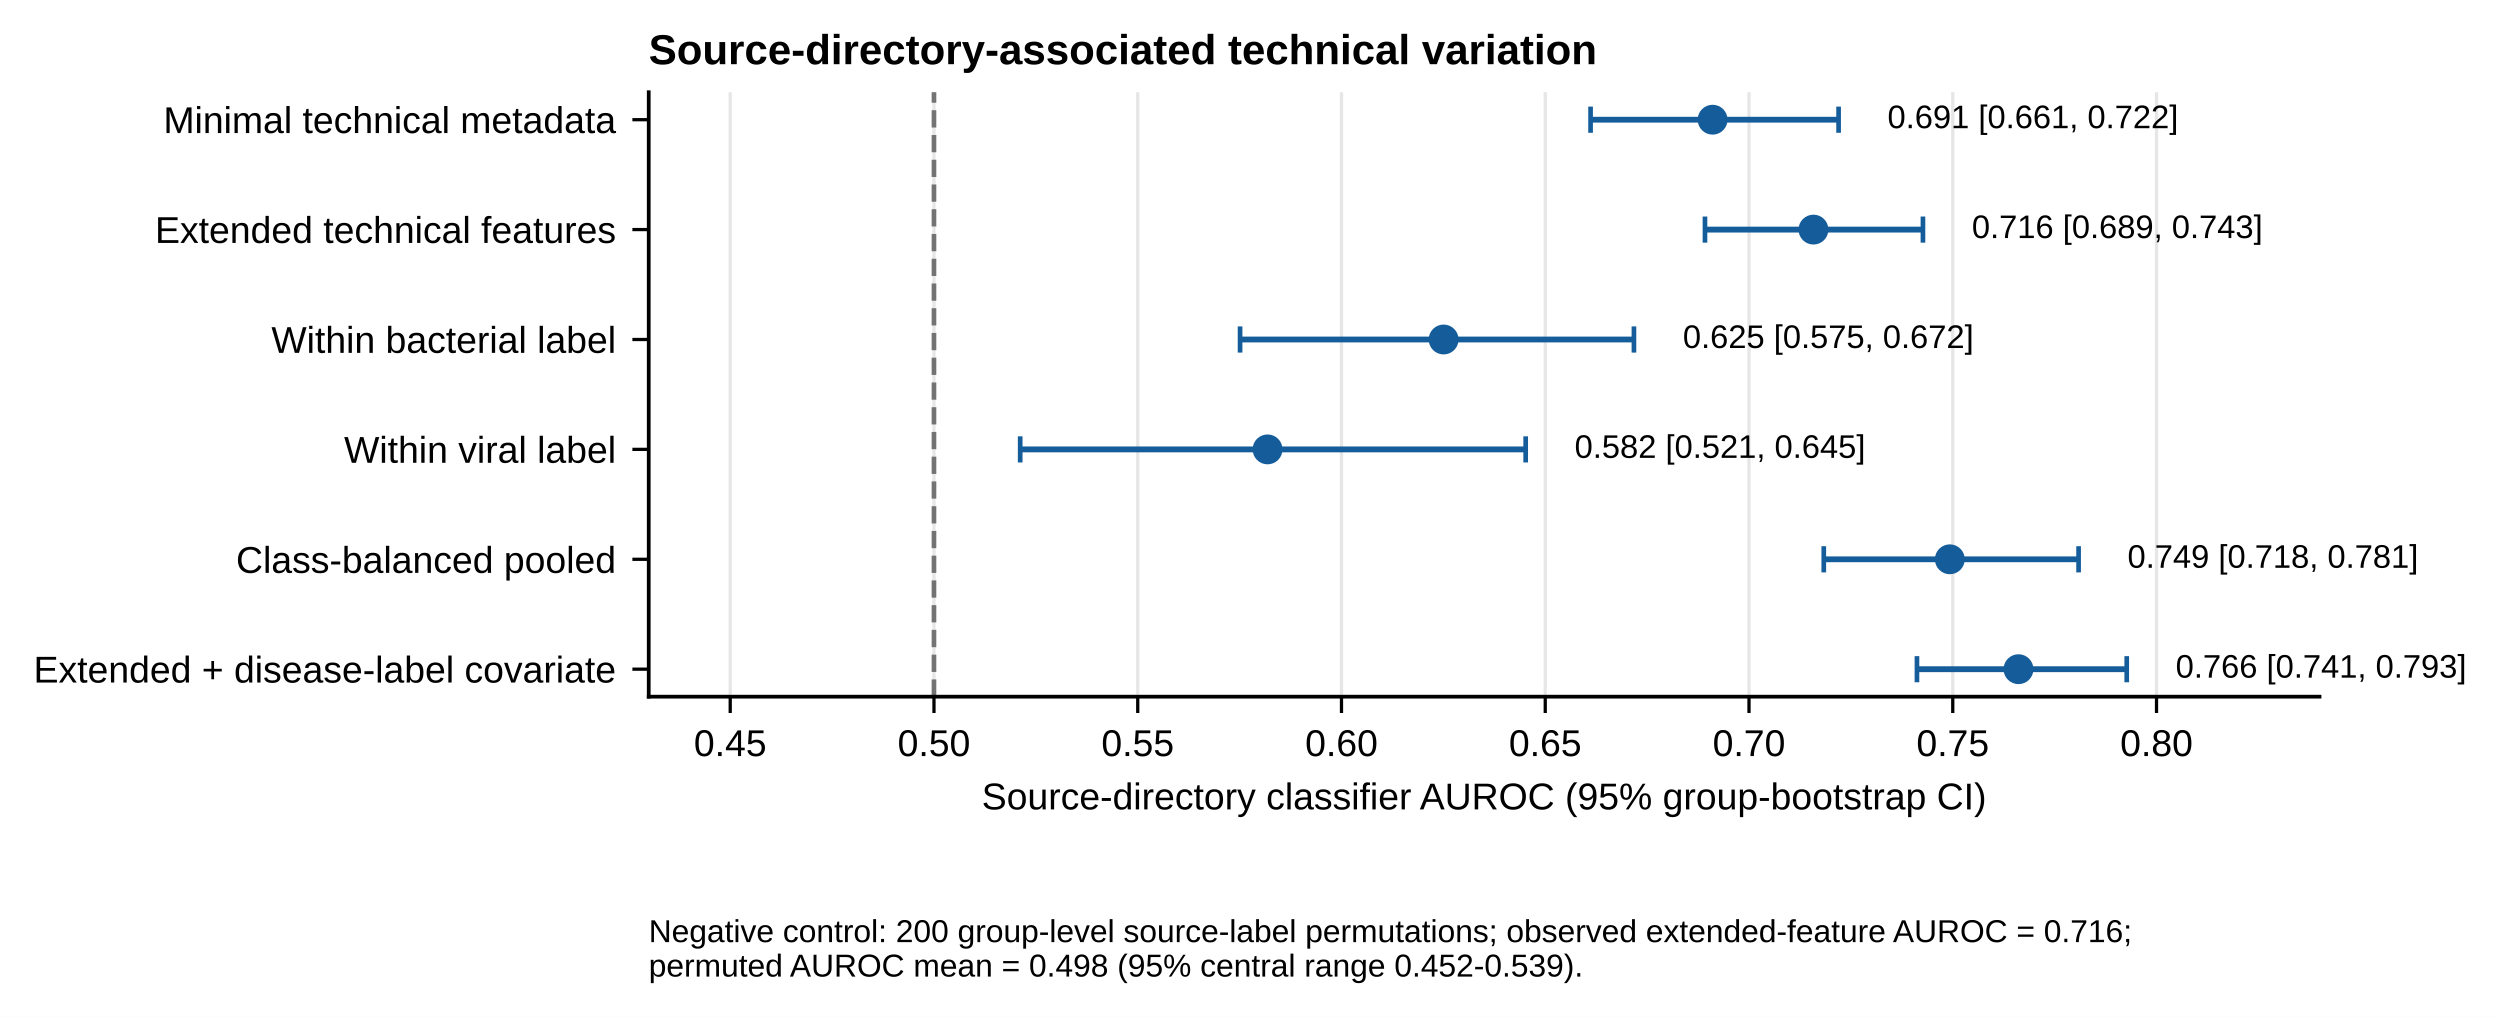
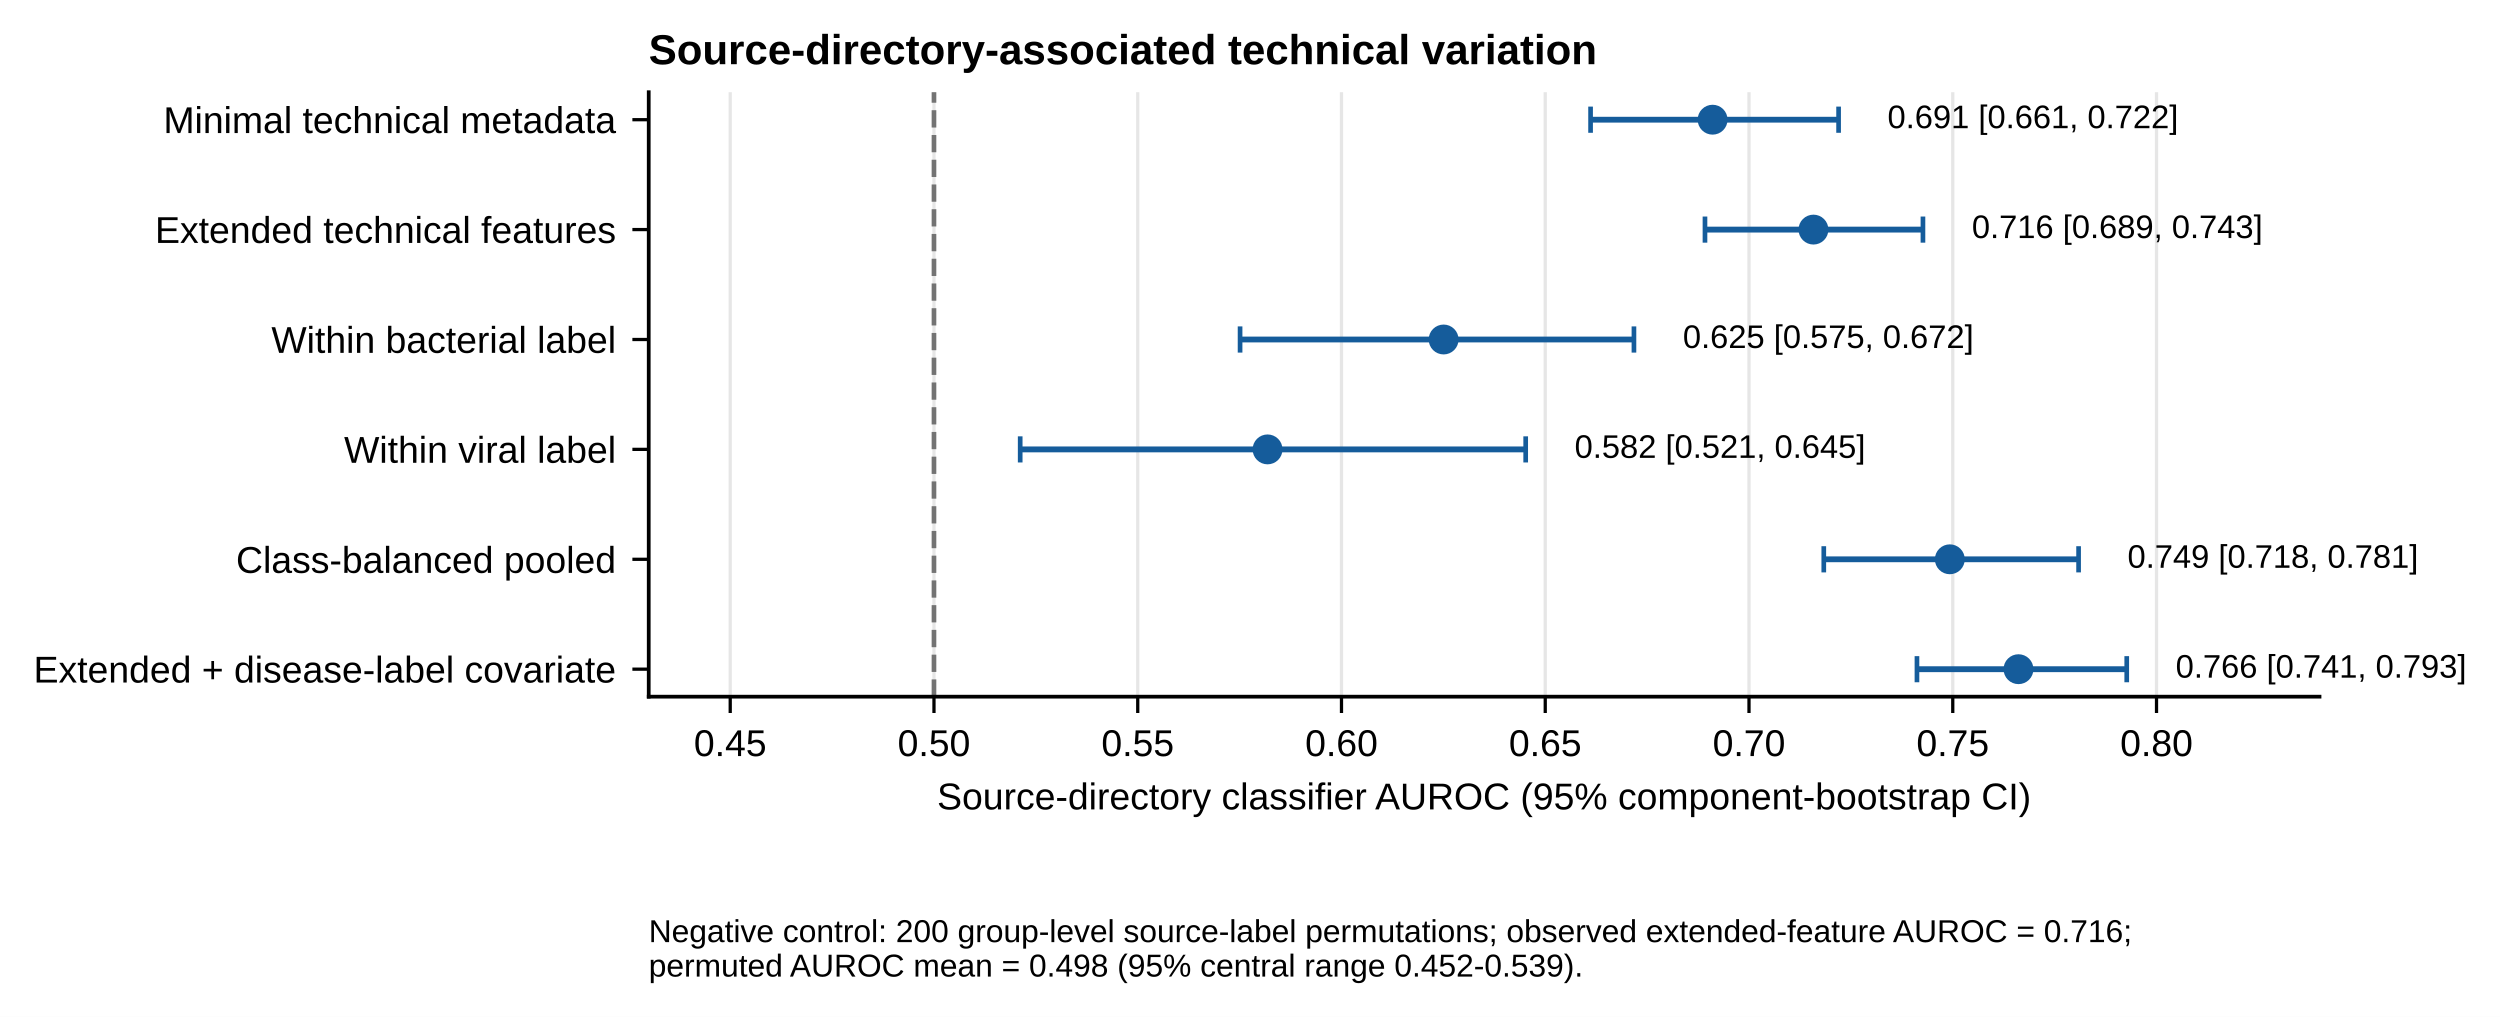
<svg xmlns="http://www.w3.org/2000/svg" xmlns:xlink="http://www.w3.org/1999/xlink" width="535.433pt" height="217.788pt" viewBox="0 0 535.433 217.788" version="1.1">
  <defs>
    <style type="text/css">*{stroke-linejoin: round; stroke-linecap: butt}</style>
  </defs>
  <g id="figure_1">
    <g id="patch_1">
      <path d="M 0 217.788  L 535.433 217.788  L 535.433 0  L 0 0  z " style="fill: #ffffff" />
    </g>
    <g id="axes_1">
      <g id="patch_2">
        <path d="M 138.939 149.208  L 496.779 149.208  L 496.779 19.752  L 138.939 19.752  z " style="fill: #ffffff" />
      </g>
      <g id="matplotlib.axis_1">
        <g id="xtick_1">
          <g id="line2d_1">
-             <path d="M 156.394 149.208  L 156.394 19.752  " clip-path="url(#p4e2f7622ff)" style="fill: none; stroke: #e6e6e6; stroke-width: 0.7; stroke-linecap: square" />
+             <path d="M 156.394 149.208  L 156.394 19.752  " clip-path="url(#p0de2178d4f)" style="fill: none; stroke: #e6e6e6; stroke-width: 0.7; stroke-linecap: square" />
          </g>
          <g id="line2d_2">
            <defs>
-               <path id="mc9311c0b85" d="M 0 0  L 0 3.5  " style="stroke: #000000; stroke-width: 0.7" />
+               <path id="m7589e6e79e" d="M 0 0  L 0 3.5  " style="stroke: #000000; stroke-width: 0.7" />
            </defs>
            <g>
-               <use xlink:href="#mc9311c0b85" x="156.394" y="149.208" style="stroke: #000000; stroke-width: 0.7" />
+               <use xlink:href="#m7589e6e79e" x="156.394" y="149.208" style="stroke: #000000; stroke-width: 0.7" />
            </g>
          </g>
          <g id="text_1">
            <text style="font-size: 8px; font-family: 'Arial', 'DejaVu Sans', 'Liberation Sans', sans-serif; text-anchor: middle" x="156.394" y="161.934" transform="rotate(-0 156.3944 161.934)">0.45</text>
          </g>
        </g>
        <g id="xtick_2">
          <g id="line2d_3">
-             <path d="M 200.033 149.208  L 200.033 19.752  " clip-path="url(#p4e2f7622ff)" style="fill: none; stroke: #e6e6e6; stroke-width: 0.7; stroke-linecap: square" />
+             <path d="M 200.033 149.208  L 200.033 19.752  " clip-path="url(#p0de2178d4f)" style="fill: none; stroke: #e6e6e6; stroke-width: 0.7; stroke-linecap: square" />
          </g>
          <g id="line2d_4">
            <g>
-               <use xlink:href="#mc9311c0b85" x="200.033" y="149.208" style="stroke: #000000; stroke-width: 0.7" />
+               <use xlink:href="#m7589e6e79e" x="200.033" y="149.208" style="stroke: #000000; stroke-width: 0.7" />
            </g>
          </g>
          <g id="text_2">
            <text style="font-size: 8px; font-family: 'Arial', 'DejaVu Sans', 'Liberation Sans', sans-serif; text-anchor: middle" x="200.033" y="161.934" transform="rotate(-0 200.0334 161.934)">0.50</text>
          </g>
        </g>
        <g id="xtick_3">
          <g id="line2d_5">
-             <path d="M 243.672 149.208  L 243.672 19.752  " clip-path="url(#p4e2f7622ff)" style="fill: none; stroke: #e6e6e6; stroke-width: 0.7; stroke-linecap: square" />
+             <path d="M 243.672 149.208  L 243.672 19.752  " clip-path="url(#p0de2178d4f)" style="fill: none; stroke: #e6e6e6; stroke-width: 0.7; stroke-linecap: square" />
          </g>
          <g id="line2d_6">
            <g>
-               <use xlink:href="#mc9311c0b85" x="243.672" y="149.208" style="stroke: #000000; stroke-width: 0.7" />
+               <use xlink:href="#m7589e6e79e" x="243.672" y="149.208" style="stroke: #000000; stroke-width: 0.7" />
            </g>
          </g>
          <g id="text_3">
            <text style="font-size: 8px; font-family: 'Arial', 'DejaVu Sans', 'Liberation Sans', sans-serif; text-anchor: middle" x="243.672" y="161.934" transform="rotate(-0 243.6724 161.934)">0.55</text>
          </g>
        </g>
        <g id="xtick_4">
          <g id="line2d_7">
-             <path d="M 287.311 149.208  L 287.311 19.752  " clip-path="url(#p4e2f7622ff)" style="fill: none; stroke: #e6e6e6; stroke-width: 0.7; stroke-linecap: square" />
+             <path d="M 287.311 149.208  L 287.311 19.752  " clip-path="url(#p0de2178d4f)" style="fill: none; stroke: #e6e6e6; stroke-width: 0.7; stroke-linecap: square" />
          </g>
          <g id="line2d_8">
            <g>
-               <use xlink:href="#mc9311c0b85" x="287.311" y="149.208" style="stroke: #000000; stroke-width: 0.7" />
+               <use xlink:href="#m7589e6e79e" x="287.311" y="149.208" style="stroke: #000000; stroke-width: 0.7" />
            </g>
          </g>
          <g id="text_4">
            <text style="font-size: 8px; font-family: 'Arial', 'DejaVu Sans', 'Liberation Sans', sans-serif; text-anchor: middle" x="287.311" y="161.934" transform="rotate(-0 287.3114 161.934)">0.60</text>
          </g>
        </g>
        <g id="xtick_5">
          <g id="line2d_9">
-             <path d="M 330.95 149.208  L 330.95 19.752  " clip-path="url(#p4e2f7622ff)" style="fill: none; stroke: #e6e6e6; stroke-width: 0.7; stroke-linecap: square" />
+             <path d="M 330.95 149.208  L 330.95 19.752  " clip-path="url(#p0de2178d4f)" style="fill: none; stroke: #e6e6e6; stroke-width: 0.7; stroke-linecap: square" />
          </g>
          <g id="line2d_10">
            <g>
-               <use xlink:href="#mc9311c0b85" x="330.95" y="149.208" style="stroke: #000000; stroke-width: 0.7" />
+               <use xlink:href="#m7589e6e79e" x="330.95" y="149.208" style="stroke: #000000; stroke-width: 0.7" />
            </g>
          </g>
          <g id="text_5">
            <text style="font-size: 8px; font-family: 'Arial', 'DejaVu Sans', 'Liberation Sans', sans-serif; text-anchor: middle" x="330.95" y="161.934" transform="rotate(-0 330.9505 161.934)">0.65</text>
          </g>
        </g>
        <g id="xtick_6">
          <g id="line2d_11">
-             <path d="M 374.589 149.208  L 374.589 19.752  " clip-path="url(#p4e2f7622ff)" style="fill: none; stroke: #e6e6e6; stroke-width: 0.7; stroke-linecap: square" />
+             <path d="M 374.589 149.208  L 374.589 19.752  " clip-path="url(#p0de2178d4f)" style="fill: none; stroke: #e6e6e6; stroke-width: 0.7; stroke-linecap: square" />
          </g>
          <g id="line2d_12">
            <g>
-               <use xlink:href="#mc9311c0b85" x="374.589" y="149.208" style="stroke: #000000; stroke-width: 0.7" />
+               <use xlink:href="#m7589e6e79e" x="374.589" y="149.208" style="stroke: #000000; stroke-width: 0.7" />
            </g>
          </g>
          <g id="text_6">
            <text style="font-size: 8px; font-family: 'Arial', 'DejaVu Sans', 'Liberation Sans', sans-serif; text-anchor: middle" x="374.589" y="161.934" transform="rotate(-0 374.5895 161.934)">0.70</text>
          </g>
        </g>
        <g id="xtick_7">
          <g id="line2d_13">
-             <path d="M 418.229 149.208  L 418.229 19.752  " clip-path="url(#p4e2f7622ff)" style="fill: none; stroke: #e6e6e6; stroke-width: 0.7; stroke-linecap: square" />
+             <path d="M 418.229 149.208  L 418.229 19.752  " clip-path="url(#p0de2178d4f)" style="fill: none; stroke: #e6e6e6; stroke-width: 0.7; stroke-linecap: square" />
          </g>
          <g id="line2d_14">
            <g>
-               <use xlink:href="#mc9311c0b85" x="418.229" y="149.208" style="stroke: #000000; stroke-width: 0.7" />
+               <use xlink:href="#m7589e6e79e" x="418.229" y="149.208" style="stroke: #000000; stroke-width: 0.7" />
            </g>
          </g>
          <g id="text_7">
            <text style="font-size: 8px; font-family: 'Arial', 'DejaVu Sans', 'Liberation Sans', sans-serif; text-anchor: middle" x="418.229" y="161.934" transform="rotate(-0 418.2285 161.934)">0.75</text>
          </g>
        </g>
        <g id="xtick_8">
          <g id="line2d_15">
-             <path d="M 461.868 149.208  L 461.868 19.752  " clip-path="url(#p4e2f7622ff)" style="fill: none; stroke: #e6e6e6; stroke-width: 0.7; stroke-linecap: square" />
+             <path d="M 461.868 149.208  L 461.868 19.752  " clip-path="url(#p0de2178d4f)" style="fill: none; stroke: #e6e6e6; stroke-width: 0.7; stroke-linecap: square" />
          </g>
          <g id="line2d_16">
            <g>
-               <use xlink:href="#mc9311c0b85" x="461.868" y="149.208" style="stroke: #000000; stroke-width: 0.7" />
+               <use xlink:href="#m7589e6e79e" x="461.868" y="149.208" style="stroke: #000000; stroke-width: 0.7" />
            </g>
          </g>
          <g id="text_8">
            <text style="font-size: 8px; font-family: 'Arial', 'DejaVu Sans', 'Liberation Sans', sans-serif; text-anchor: middle" x="461.868" y="161.934" transform="rotate(-0 461.8675 161.934)">0.80</text>
          </g>
        </g>
        <g id="text_9">
-           <text style="font-size: 8px; font-family: 'Arial', 'DejaVu Sans', 'Liberation Sans', sans-serif; text-anchor: middle" x="317.859" y="173.353" transform="rotate(-0 317.8587 173.3527)">Source-directory classifier AUROC (95% group-bootstrap CI)</text>
+           <text style="font-size: 8px; font-family: 'Arial', 'DejaVu Sans', 'Liberation Sans', sans-serif; text-anchor: middle" x="317.859" y="173.353" transform="rotate(-0 317.8587 173.3527)">Source-directory classifier AUROC (95% component-bootstrap CI)</text>
        </g>
      </g>
      <g id="matplotlib.axis_2">
        <g id="ytick_1">
          <g id="line2d_17">
            <defs>
-               <path id="m6f58d0015f" d="M 0 0  L -3.5 0  " style="stroke: #000000; stroke-width: 0.7" />
+               <path id="m2639f67ad8" d="M 0 0  L -3.5 0  " style="stroke: #000000; stroke-width: 0.7" />
            </defs>
            <g>
-               <use xlink:href="#m6f58d0015f" x="138.939" y="25.636" style="stroke: #000000; stroke-width: 0.7" />
+               <use xlink:href="#m2639f67ad8" x="138.939" y="25.636" style="stroke: #000000; stroke-width: 0.7" />
            </g>
          </g>
          <g id="text_10">
            <text style="font-size: 8px; font-family: 'Arial', 'DejaVu Sans', 'Liberation Sans', sans-serif; text-anchor: end" x="131.939" y="28.499" transform="rotate(-0 131.9387 28.49921)">Minimal technical metadata</text>
          </g>
        </g>
        <g id="ytick_2">
          <g id="line2d_18">
            <g>
-               <use xlink:href="#m6f58d0015f" x="138.939" y="49.174" style="stroke: #000000; stroke-width: 0.7" />
+               <use xlink:href="#m2639f67ad8" x="138.939" y="49.174" style="stroke: #000000; stroke-width: 0.7" />
            </g>
          </g>
          <g id="text_11">
            <text style="font-size: 8px; font-family: 'Arial', 'DejaVu Sans', 'Liberation Sans', sans-serif; text-anchor: end" x="131.939" y="52.037" transform="rotate(-0 131.9387 52.03666)">Extended technical features</text>
          </g>
        </g>
        <g id="ytick_3">
          <g id="line2d_19">
            <g>
-               <use xlink:href="#m6f58d0015f" x="138.939" y="72.711" style="stroke: #000000; stroke-width: 0.7" />
+               <use xlink:href="#m2639f67ad8" x="138.939" y="72.711" style="stroke: #000000; stroke-width: 0.7" />
            </g>
          </g>
          <g id="text_12">
            <text style="font-size: 8px; font-family: 'Arial', 'DejaVu Sans', 'Liberation Sans', sans-serif; text-anchor: end" x="131.939" y="75.574" transform="rotate(-0 131.9387 75.57412)">Within bacterial label</text>
          </g>
        </g>
        <g id="ytick_4">
          <g id="line2d_20">
            <g>
-               <use xlink:href="#m6f58d0015f" x="138.939" y="96.248" style="stroke: #000000; stroke-width: 0.7" />
+               <use xlink:href="#m2639f67ad8" x="138.939" y="96.248" style="stroke: #000000; stroke-width: 0.7" />
            </g>
          </g>
          <g id="text_13">
            <text style="font-size: 8px; font-family: 'Arial', 'DejaVu Sans', 'Liberation Sans', sans-serif; text-anchor: end" x="131.939" y="99.112" transform="rotate(-0 131.9387 99.11157)">Within viral label</text>
          </g>
        </g>
        <g id="ytick_5">
          <g id="line2d_21">
            <g>
-               <use xlink:href="#m6f58d0015f" x="138.939" y="119.786" style="stroke: #000000; stroke-width: 0.7" />
+               <use xlink:href="#m2639f67ad8" x="138.939" y="119.786" style="stroke: #000000; stroke-width: 0.7" />
            </g>
          </g>
          <g id="text_14">
            <text style="font-size: 8px; font-family: 'Arial', 'DejaVu Sans', 'Liberation Sans', sans-serif; text-anchor: end" x="131.939" y="122.698" transform="rotate(-0 131.9387 122.6978)">Class-balanced pooled</text>
          </g>
        </g>
        <g id="ytick_6">
          <g id="line2d_22">
            <g>
-               <use xlink:href="#m6f58d0015f" x="138.939" y="143.323" style="stroke: #000000; stroke-width: 0.7" />
+               <use xlink:href="#m2639f67ad8" x="138.939" y="143.323" style="stroke: #000000; stroke-width: 0.7" />
            </g>
          </g>
          <g id="text_15">
            <text style="font-size: 8px; font-family: 'Arial', 'DejaVu Sans', 'Liberation Sans', sans-serif; text-anchor: end" x="131.939" y="146.186" transform="rotate(-0 131.9387 146.1865)">Extended + disease-label covariate</text>
          </g>
        </g>
      </g>
      <g id="LineCollection_1">
-         <path d="M 340.659 25.636  L 393.778 25.636  " clip-path="url(#p4e2f7622ff)" style="fill: none; stroke: #155c9b; stroke-width: 1.25" />
+         <path d="M 340.659 25.636  L 393.778 25.636  " clip-path="url(#p0de2178d4f)" style="fill: none; stroke: #155c9b; stroke-width: 1.25" />
      </g>
      <g id="line2d_23">
        <defs>
-           <path id="m04e9abe8a1" d="M 0 2.8  L 0 -2.8  " style="stroke: #155c9b" />
+           <path id="mce41b92e3e" d="M 0 2.8  L 0 -2.8  " style="stroke: #155c9b" />
        </defs>
-         <g clip-path="url(#p4e2f7622ff)">
-           <use xlink:href="#m04e9abe8a1" x="340.659" y="25.636" style="fill: #155c9b; stroke: #155c9b" />
+         <g clip-path="url(#p0de2178d4f)">
+           <use xlink:href="#mce41b92e3e" x="340.659" y="25.636" style="fill: #155c9b; stroke: #155c9b" />
        </g>
      </g>
      <g id="line2d_24">
-         <g clip-path="url(#p4e2f7622ff)">
-           <use xlink:href="#m04e9abe8a1" x="393.778" y="25.636" style="fill: #155c9b; stroke: #155c9b" />
+         <g clip-path="url(#p0de2178d4f)">
+           <use xlink:href="#mce41b92e3e" x="393.778" y="25.636" style="fill: #155c9b; stroke: #155c9b" />
        </g>
      </g>
      <g id="LineCollection_2">
-         <path d="M 365.16 49.174  L 411.845 49.174  " clip-path="url(#p4e2f7622ff)" style="fill: none; stroke: #155c9b; stroke-width: 1.25" />
+         <path d="M 365.16 49.174  L 411.845 49.174  " clip-path="url(#p0de2178d4f)" style="fill: none; stroke: #155c9b; stroke-width: 1.25" />
      </g>
      <g id="line2d_25">
-         <g clip-path="url(#p4e2f7622ff)">
-           <use xlink:href="#m04e9abe8a1" x="365.16" y="49.174" style="fill: #155c9b; stroke: #155c9b" />
+         <g clip-path="url(#p0de2178d4f)">
+           <use xlink:href="#mce41b92e3e" x="365.16" y="49.174" style="fill: #155c9b; stroke: #155c9b" />
        </g>
      </g>
      <g id="line2d_26">
-         <g clip-path="url(#p4e2f7622ff)">
-           <use xlink:href="#m04e9abe8a1" x="411.845" y="49.174" style="fill: #155c9b; stroke: #155c9b" />
+         <g clip-path="url(#p0de2178d4f)">
+           <use xlink:href="#mce41b92e3e" x="411.845" y="49.174" style="fill: #155c9b; stroke: #155c9b" />
        </g>
      </g>
      <g id="LineCollection_3">
-         <path d="M 265.59 72.711  L 349.947 72.711  " clip-path="url(#p4e2f7622ff)" style="fill: none; stroke: #155c9b; stroke-width: 1.25" />
+         <path d="M 265.59 72.711  L 349.947 72.711  " clip-path="url(#p0de2178d4f)" style="fill: none; stroke: #155c9b; stroke-width: 1.25" />
      </g>
      <g id="line2d_27">
-         <g clip-path="url(#p4e2f7622ff)">
-           <use xlink:href="#m04e9abe8a1" x="265.59" y="72.711" style="fill: #155c9b; stroke: #155c9b" />
+         <g clip-path="url(#p0de2178d4f)">
+           <use xlink:href="#mce41b92e3e" x="265.59" y="72.711" style="fill: #155c9b; stroke: #155c9b" />
        </g>
      </g>
      <g id="line2d_28">
-         <g clip-path="url(#p4e2f7622ff)">
-           <use xlink:href="#m04e9abe8a1" x="349.947" y="72.711" style="fill: #155c9b; stroke: #155c9b" />
+         <g clip-path="url(#p0de2178d4f)">
+           <use xlink:href="#mce41b92e3e" x="349.947" y="72.711" style="fill: #155c9b; stroke: #155c9b" />
        </g>
      </g>
      <g id="LineCollection_4">
-         <path d="M 218.498 96.248  L 326.762 96.248  " clip-path="url(#p4e2f7622ff)" style="fill: none; stroke: #155c9b; stroke-width: 1.25" />
+         <path d="M 218.498 96.248  L 326.762 96.248  " clip-path="url(#p0de2178d4f)" style="fill: none; stroke: #155c9b; stroke-width: 1.25" />
      </g>
      <g id="line2d_29">
-         <g clip-path="url(#p4e2f7622ff)">
-           <use xlink:href="#m04e9abe8a1" x="218.498" y="96.248" style="fill: #155c9b; stroke: #155c9b" />
+         <g clip-path="url(#p0de2178d4f)">
+           <use xlink:href="#mce41b92e3e" x="218.498" y="96.248" style="fill: #155c9b; stroke: #155c9b" />
        </g>
      </g>
      <g id="line2d_30">
-         <g clip-path="url(#p4e2f7622ff)">
-           <use xlink:href="#m04e9abe8a1" x="326.762" y="96.248" style="fill: #155c9b; stroke: #155c9b" />
+         <g clip-path="url(#p0de2178d4f)">
+           <use xlink:href="#mce41b92e3e" x="326.762" y="96.248" style="fill: #155c9b; stroke: #155c9b" />
        </g>
      </g>
      <g id="LineCollection_5">
-         <path d="M 390.605 119.786  L 445.179 119.786  " clip-path="url(#p4e2f7622ff)" style="fill: none; stroke: #155c9b; stroke-width: 1.25" />
+         <path d="M 390.605 119.786  L 445.179 119.786  " clip-path="url(#p0de2178d4f)" style="fill: none; stroke: #155c9b; stroke-width: 1.25" />
      </g>
      <g id="line2d_31">
-         <g clip-path="url(#p4e2f7622ff)">
-           <use xlink:href="#m04e9abe8a1" x="390.605" y="119.786" style="fill: #155c9b; stroke: #155c9b" />
+         <g clip-path="url(#p0de2178d4f)">
+           <use xlink:href="#mce41b92e3e" x="390.605" y="119.786" style="fill: #155c9b; stroke: #155c9b" />
        </g>
      </g>
      <g id="line2d_32">
-         <g clip-path="url(#p4e2f7622ff)">
-           <use xlink:href="#m04e9abe8a1" x="445.179" y="119.786" style="fill: #155c9b; stroke: #155c9b" />
+         <g clip-path="url(#p0de2178d4f)">
+           <use xlink:href="#mce41b92e3e" x="445.179" y="119.786" style="fill: #155c9b; stroke: #155c9b" />
        </g>
      </g>
      <g id="LineCollection_6">
-         <path d="M 410.561 143.323  L 455.49 143.323  " clip-path="url(#p4e2f7622ff)" style="fill: none; stroke: #155c9b; stroke-width: 1.25" />
+         <path d="M 410.561 143.323  L 455.49 143.323  " clip-path="url(#p0de2178d4f)" style="fill: none; stroke: #155c9b; stroke-width: 1.25" />
      </g>
      <g id="line2d_33">
-         <g clip-path="url(#p4e2f7622ff)">
-           <use xlink:href="#m04e9abe8a1" x="410.561" y="143.323" style="fill: #155c9b; stroke: #155c9b" />
+         <g clip-path="url(#p0de2178d4f)">
+           <use xlink:href="#mce41b92e3e" x="410.561" y="143.323" style="fill: #155c9b; stroke: #155c9b" />
        </g>
      </g>
      <g id="line2d_34">
-         <g clip-path="url(#p4e2f7622ff)">
-           <use xlink:href="#m04e9abe8a1" x="455.49" y="143.323" style="fill: #155c9b; stroke: #155c9b" />
+         <g clip-path="url(#p0de2178d4f)">
+           <use xlink:href="#mce41b92e3e" x="455.49" y="143.323" style="fill: #155c9b; stroke: #155c9b" />
        </g>
      </g>
      <g id="line2d_35">
-         <path d="M 200.033 149.208  L 200.033 19.752  " clip-path="url(#p4e2f7622ff)" style="fill: none; stroke-dasharray: 3.7,1.6; stroke-dashoffset: 0; stroke: #737373" />
+         <path d="M 200.033 149.208  L 200.033 19.752  " clip-path="url(#p0de2178d4f)" style="fill: none; stroke-dasharray: 3.7,1.6; stroke-dashoffset: 0; stroke: #737373" />
      </g>
      <g id="line2d_36">
        <defs>
-           <path id="m8cd769b3c8" d="M 0 2.7  C 0.716 2.7 1.403 2.416 1.909 1.909  C 2.416 1.403 2.7 0.716 2.7 0  C 2.7 -0.716 2.416 -1.403 1.909 -1.909  C 1.403 -2.416 0.716 -2.7 0 -2.7  C -0.716 -2.7 -1.403 -2.416 -1.909 -1.909  C -2.416 -1.403 -2.7 -0.716 -2.7 0  C -2.7 0.716 -2.416 1.403 -1.909 1.909  C -1.403 2.416 -0.716 2.7 0 2.7  z " style="stroke: #155c9b" />
+           <path id="m923becc098" d="M 0 2.7  C 0.716 2.7 1.403 2.416 1.909 1.909  C 2.416 1.403 2.7 0.716 2.7 0  C 2.7 -0.716 2.416 -1.403 1.909 -1.909  C 1.403 -2.416 0.716 -2.7 0 -2.7  C -0.716 -2.7 -1.403 -2.416 -1.909 -1.909  C -2.416 -1.403 -2.7 -0.716 -2.7 0  C -2.7 0.716 -2.416 1.403 -1.909 1.909  C -1.403 2.416 -0.716 2.7 0 2.7  z " style="stroke: #155c9b" />
        </defs>
-         <g clip-path="url(#p4e2f7622ff)">
-           <use xlink:href="#m8cd769b3c8" x="366.792" y="25.636" style="fill: #155c9b; stroke: #155c9b" />
+         <g clip-path="url(#p0de2178d4f)">
+           <use xlink:href="#m923becc098" x="366.792" y="25.636" style="fill: #155c9b; stroke: #155c9b" />
        </g>
      </g>
      <g id="line2d_37">
-         <g clip-path="url(#p4e2f7622ff)">
-           <use xlink:href="#m8cd769b3c8" x="388.393" y="49.174" style="fill: #155c9b; stroke: #155c9b" />
+         <g clip-path="url(#p0de2178d4f)">
+           <use xlink:href="#m923becc098" x="388.393" y="49.174" style="fill: #155c9b; stroke: #155c9b" />
        </g>
      </g>
      <g id="line2d_38">
-         <g clip-path="url(#p4e2f7622ff)">
-           <use xlink:href="#m8cd769b3c8" x="309.185" y="72.711" style="fill: #155c9b; stroke: #155c9b" />
+         <g clip-path="url(#p0de2178d4f)">
+           <use xlink:href="#m923becc098" x="309.185" y="72.711" style="fill: #155c9b; stroke: #155c9b" />
        </g>
      </g>
      <g id="line2d_39">
-         <g clip-path="url(#p4e2f7622ff)">
-           <use xlink:href="#m8cd769b3c8" x="271.476" y="96.248" style="fill: #155c9b; stroke: #155c9b" />
+         <g clip-path="url(#p0de2178d4f)">
+           <use xlink:href="#m923becc098" x="271.476" y="96.248" style="fill: #155c9b; stroke: #155c9b" />
        </g>
      </g>
      <g id="line2d_40">
-         <g clip-path="url(#p4e2f7622ff)">
-           <use xlink:href="#m8cd769b3c8" x="417.601" y="119.786" style="fill: #155c9b; stroke: #155c9b" />
+         <g clip-path="url(#p0de2178d4f)">
+           <use xlink:href="#m923becc098" x="417.601" y="119.786" style="fill: #155c9b; stroke: #155c9b" />
        </g>
      </g>
      <g id="line2d_41">
-         <g clip-path="url(#p4e2f7622ff)">
-           <use xlink:href="#m8cd769b3c8" x="432.306" y="143.323" style="fill: #155c9b; stroke: #155c9b" />
+         <g clip-path="url(#p0de2178d4f)">
+           <use xlink:href="#m923becc098" x="432.306" y="143.323" style="fill: #155c9b; stroke: #155c9b" />
        </g>
      </g>
      <g id="patch_3">
        <path d="M 138.939 149.208  L 138.939 19.752  " style="fill: none; stroke: #000000; stroke-width: 0.8; stroke-linejoin: miter; stroke-linecap: square" />
      </g>
      <g id="patch_4">
        <path d="M 138.939 149.208  L 496.779 149.208  " style="fill: none; stroke: #000000; stroke-width: 0.8; stroke-linejoin: miter; stroke-linecap: square" />
      </g>
      <g id="text_16">
        <text style="font-size: 7px; font-family: 'Arial', 'DejaVu Sans', 'Liberation Sans', sans-serif; text-anchor: start" x="404.251" y="27.456" transform="rotate(-0 404.2514 27.45608)">0.691 [0.661, 0.722]</text>
      </g>
      <g id="text_17">
        <text style="font-size: 7px; font-family: 'Arial', 'DejaVu Sans', 'Liberation Sans', sans-serif; text-anchor: start" x="422.318" y="50.994" transform="rotate(-0 422.3183 50.99354)">0.716 [0.689, 0.743]</text>
      </g>
      <g id="text_18">
        <text style="font-size: 7px; font-family: 'Arial', 'DejaVu Sans', 'Liberation Sans', sans-serif; text-anchor: start" x="360.42" y="74.531" transform="rotate(-0 360.42 74.53099)">0.625 [0.575, 0.672]</text>
      </g>
      <g id="text_19">
        <text style="font-size: 7px; font-family: 'Arial', 'DejaVu Sans', 'Liberation Sans', sans-serif; text-anchor: start" x="337.236" y="98.068" transform="rotate(-0 337.2357 98.06845)">0.582 [0.521, 0.645]</text>
      </g>
      <g id="text_20">
        <text style="font-size: 7px; font-family: 'Arial', 'DejaVu Sans', 'Liberation Sans', sans-serif; text-anchor: start" x="455.653" y="121.606" transform="rotate(-0 455.6527 121.6059)">0.749 [0.718, 0.781]</text>
      </g>
      <g id="text_21">
        <text style="font-size: 7px; font-family: 'Arial', 'DejaVu Sans', 'Liberation Sans', sans-serif; text-anchor: start" x="465.964" y="145.143" transform="rotate(-0 465.9636 145.1434)">0.766 [0.741, 0.793]</text>
      </g>
      <g id="text_22">
        <text style="font-weight: 700; font-size: 9px; font-family: 'Arial', 'DejaVu Sans', 'Liberation Sans', sans-serif; text-anchor: start" x="138.939" y="13.752" transform="rotate(-0 138.9387 13.75172)">Source-directory-associated technical variation</text>
      </g>
    </g>
    <g id="text_23">
      <text style="font-size: 6.8px; font-family: 'Arial', 'DejaVu Sans', 'Liberation Sans', sans-serif" transform="translate(138.9387 201.78)">Negative control: 200 group-level source-label permutations; observed extended-feature AUROC = 0.716;</text>
      <text style="font-size: 6.8px; font-family: 'Arial', 'DejaVu Sans', 'Liberation Sans', sans-serif" transform="translate(138.9387 209.1565)">permuted AUROC mean = 0.498 (95% central range 0.452-0.539).</text>
    </g>
  </g>
  <defs>
-     <clipPath id="p4e2f7622ff">
+     <clipPath id="p0de2178d4f">
      <rect x="138.939" y="19.752" width="357.84" height="129.456" />
    </clipPath>
  </defs>
</svg>
